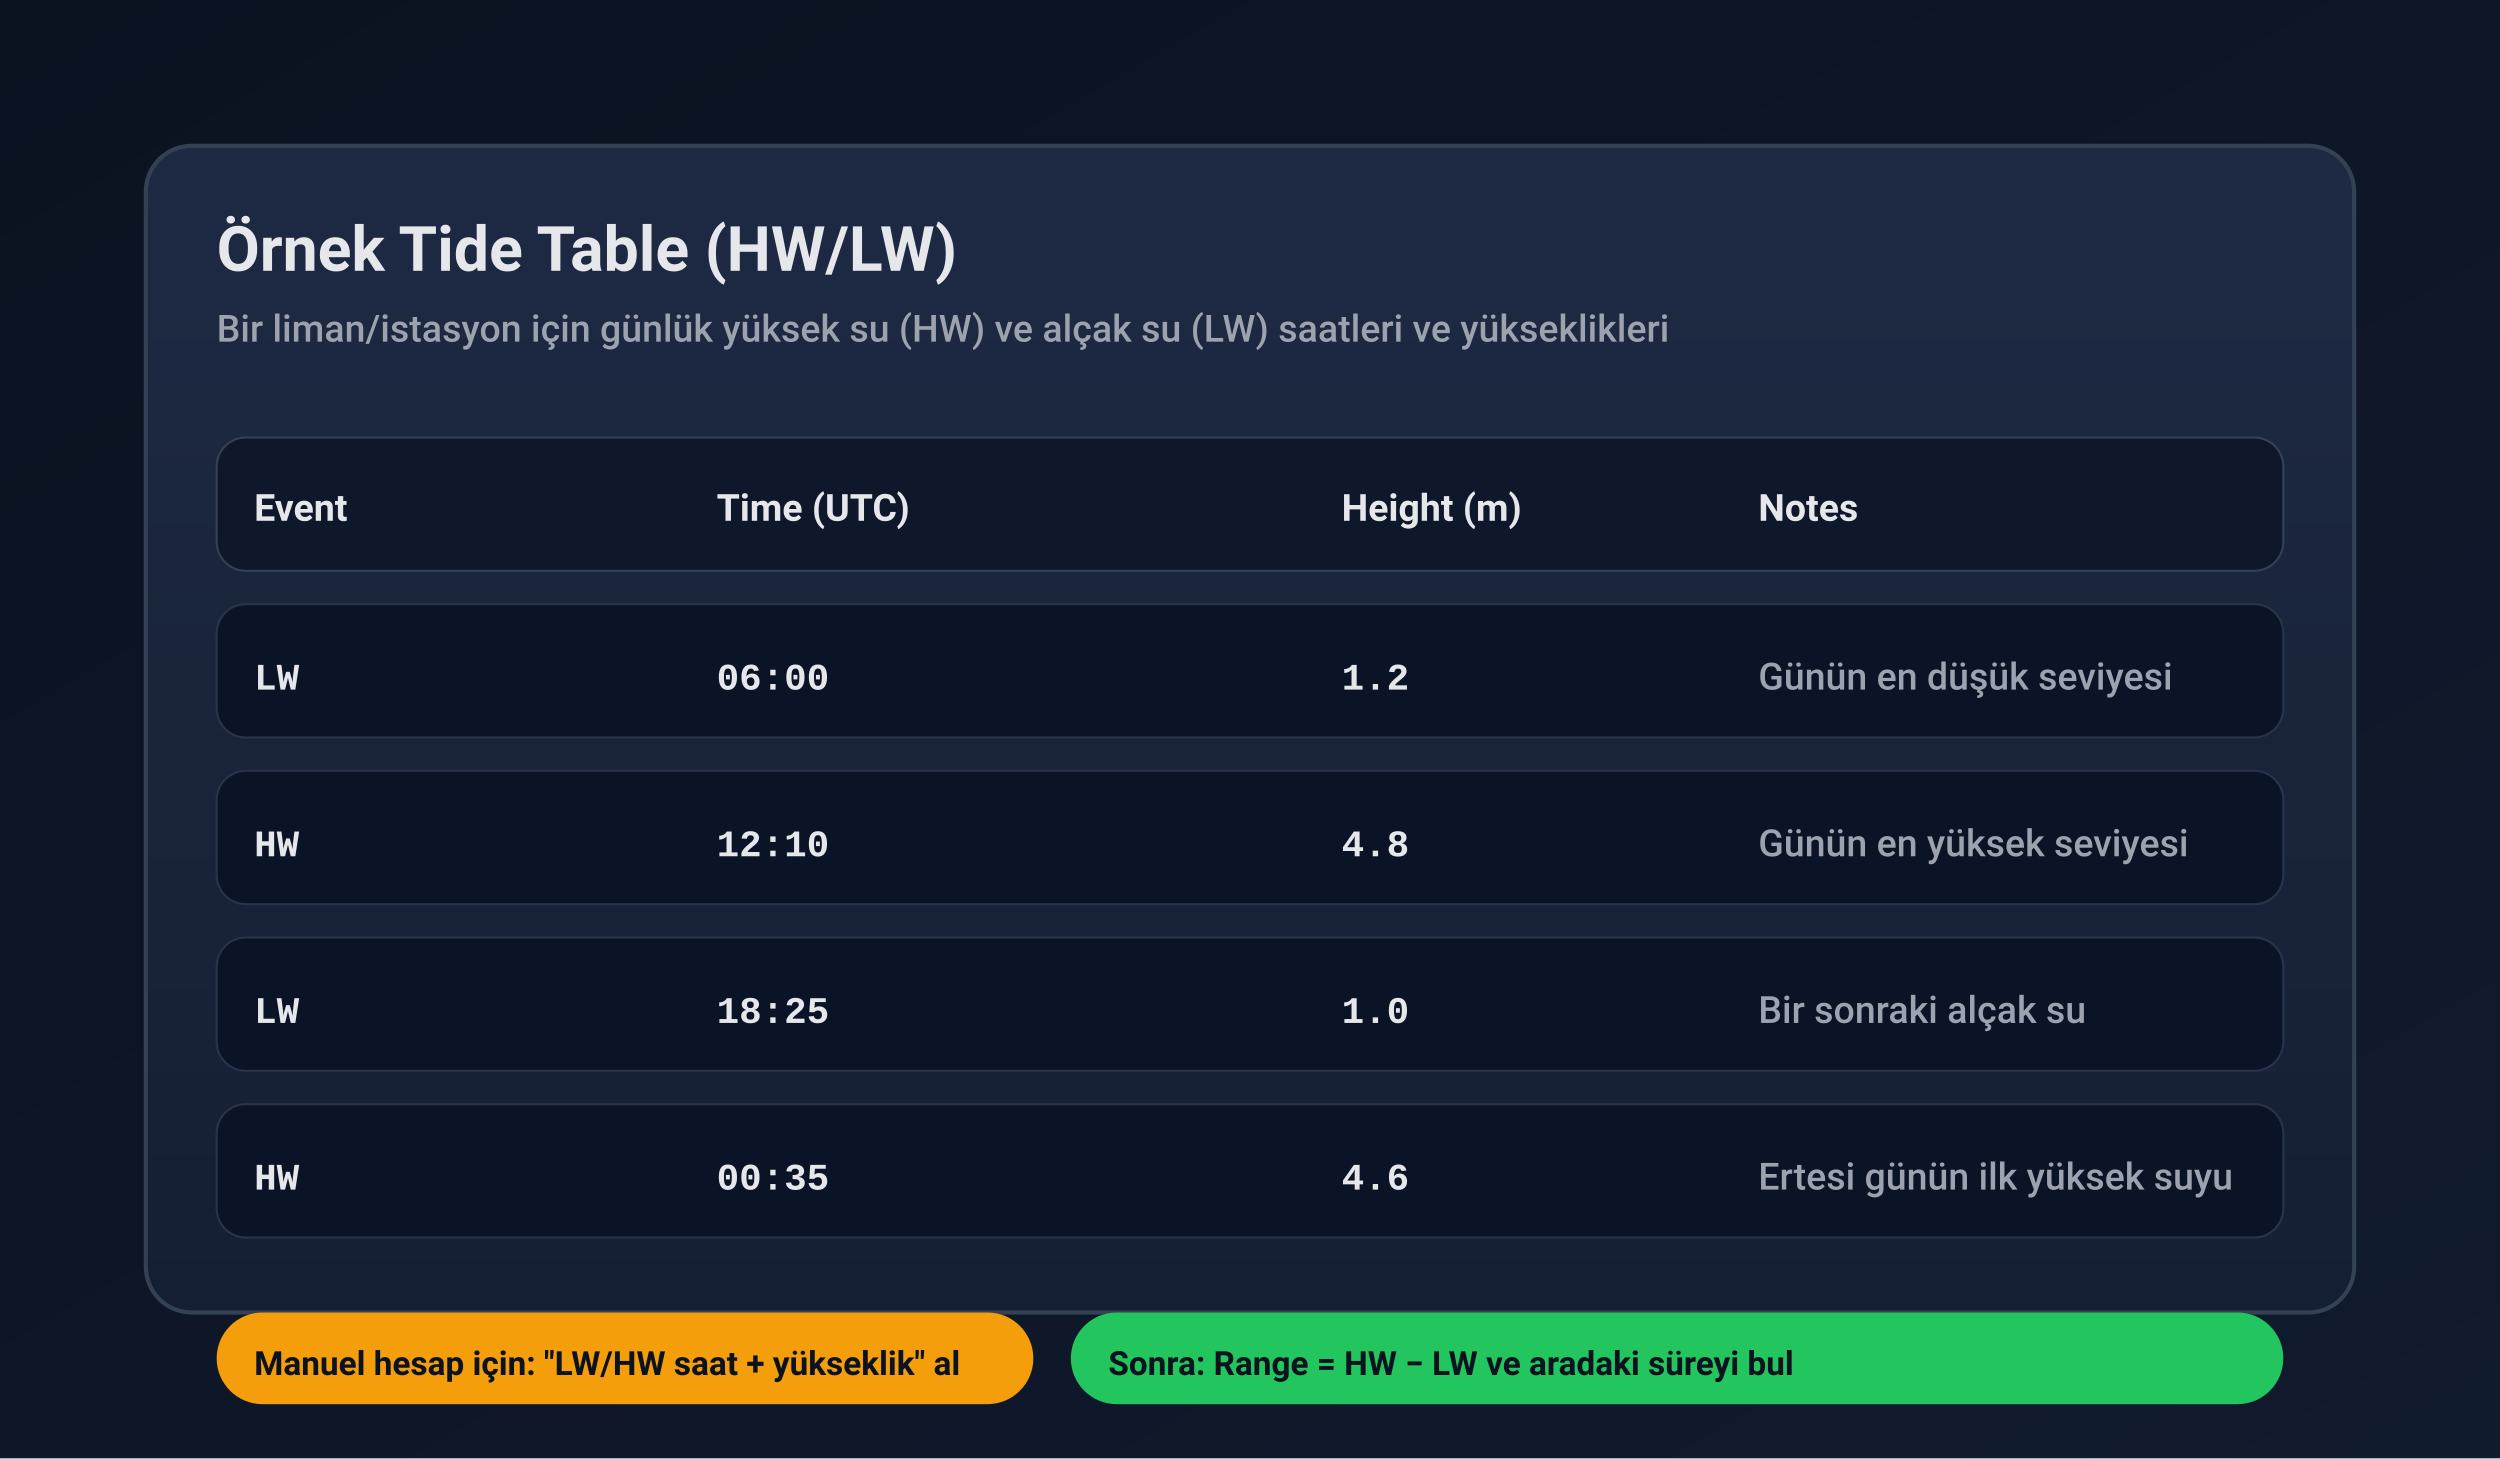
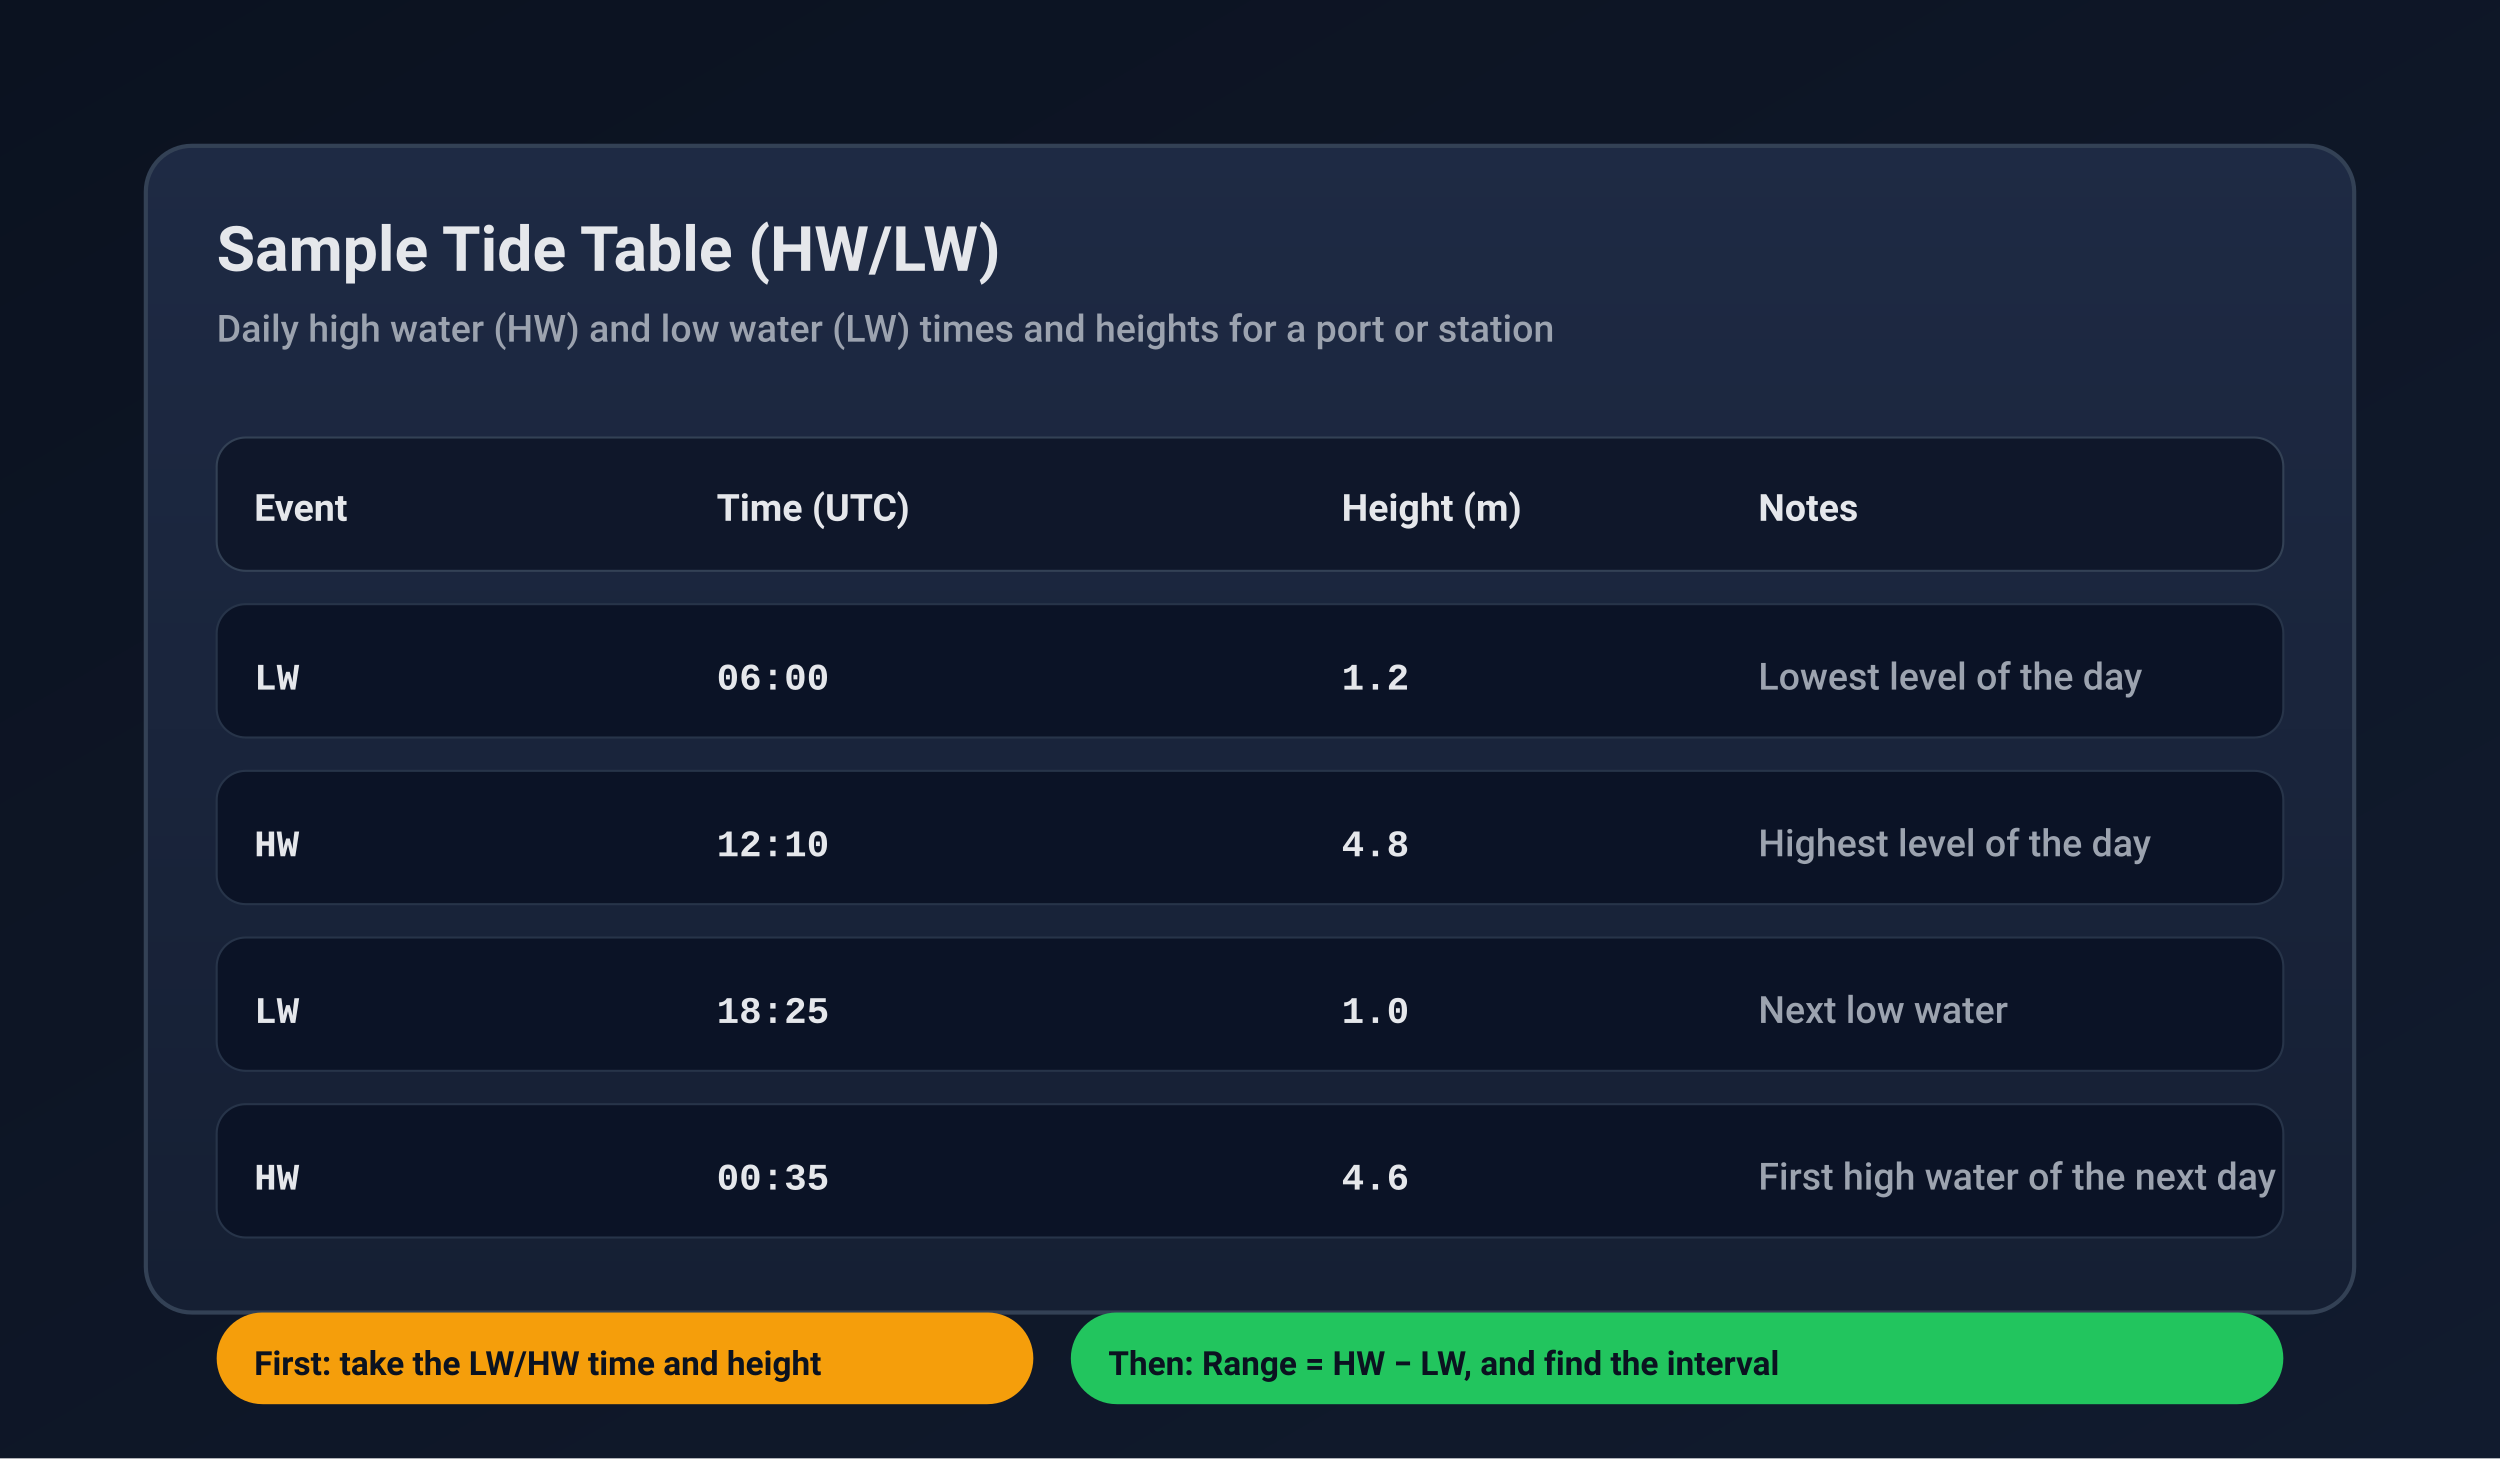
<svg xmlns="http://www.w3.org/2000/svg" width="1200" height="700" viewBox="0 0 1200 700" role="img" aria-label="Tide table excerpt illustration">
  <defs>
    <linearGradient id="bg" x1="0" x2="1" y1="0" y2="1">
      <stop offset="0" stop-color="#0b1220" />
      <stop offset="1" stop-color="#111b2e" />
    </linearGradient>
    <linearGradient id="panel" x1="0" x2="0" y1="0" y2="1">
      <stop offset="0" stop-color="#1e2a44" />
      <stop offset="1" stop-color="#151f33" />
    </linearGradient>
    <style>
      .title{font: 700 30px ui-sans-serif, system-ui, -apple-system, Segoe UI, Roboto, Arial; fill:#e5e7eb}
      .muted{font: 500 18px ui-sans-serif, system-ui, -apple-system, Segoe UI, Roboto, Arial; fill:#9ca3af}
      .head{font: 700 18px ui-sans-serif, system-ui, -apple-system, Segoe UI, Roboto, Arial; fill:#e5e7eb}
      .cell{font: 600 18px ui-monospace, SFMono-Regular, Menlo, Monaco, Consolas, "Liberation Mono", "Courier New", monospace; fill:#e5e7eb}
      .chip{font: 700 16px ui-sans-serif, system-ui, -apple-system, Segoe UI, Roboto, Arial; fill:#0b1220}
    </style>
  </defs>
  <rect x="0" y="0" width="1200" height="700" fill="url(#bg)" />
  <g transform="translate(70,70)">
    <rect x="0" y="0" width="1060" height="560" rx="22" fill="url(#panel)" stroke="#334155" stroke-width="2" />
-     <text x="34" y="60" class="title">Örnek Tide Table (HW/LW)</text>
-     <text x="34" y="94" class="muted">Bir liman/istasyon için günlük yüksek su (HW) ve alçak su (LW) saatleri ve yükseklikleri</text>
+     <text x="34" y="60" class="title">Sample Tide Table (HW/LW)</text>
+     <text x="34" y="94" class="muted">Daily high water (HW) and low water (LW) times and heights for a port or station</text>
    <g transform="translate(34,140)">
      <rect x="0" y="0" width="992" height="64" rx="14" fill="#0f172a" stroke="#334155" />
      <text x="18" y="40" class="head">Event</text>
      <text x="240" y="40" class="head">Time (UTC)</text>
      <text x="540" y="40" class="head">Height (m)</text>
      <text x="740" y="40" class="head">Notes</text>
    </g>
    <g transform="translate(34,220)">
      <rect x="0" y="0" width="992" height="64" rx="14" fill="#0b1326" stroke="#273449" />
      <text x="18" y="41" class="cell">LW</text>
      <text x="240" y="41" class="cell">06:00</text>
      <text x="540" y="41" class="cell">1.2</text>
-       <text x="740" y="41" class="muted">Günün en düşük seviyesi</text>
+       <text x="740" y="41" class="muted">Lowest level of the day</text>
    </g>
    <g transform="translate(34,300)">
      <rect x="0" y="0" width="992" height="64" rx="14" fill="#0b1326" stroke="#273449" />
      <text x="18" y="41" class="cell">HW</text>
      <text x="240" y="41" class="cell">12:10</text>
      <text x="540" y="41" class="cell">4.8</text>
-       <text x="740" y="41" class="muted">Günün en yüksek seviyesi</text>
+       <text x="740" y="41" class="muted">Highest level of the day</text>
    </g>
    <g transform="translate(34,380)">
      <rect x="0" y="0" width="992" height="64" rx="14" fill="#0b1326" stroke="#273449" />
      <text x="18" y="41" class="cell">LW</text>
      <text x="240" y="41" class="cell">18:25</text>
      <text x="540" y="41" class="cell">1.0</text>
-       <text x="740" y="41" class="muted">Bir sonraki alçak su</text>
+       <text x="740" y="41" class="muted">Next low water</text>
    </g>
    <g transform="translate(34,460)">
      <rect x="0" y="0" width="992" height="64" rx="14" fill="#0b1326" stroke="#273449" />
      <text x="18" y="41" class="cell">HW</text>
      <text x="240" y="41" class="cell">00:35</text>
      <text x="540" y="41" class="cell">4.6</text>
-       <text x="740" y="41" class="muted">Ertesi günün ilk yüksek suyu</text>
+       <text x="740" y="41" class="muted">First high water of the next day</text>
    </g>
    <g transform="translate(34,542)">
      <rect x="0" y="0" width="992" height="0" stroke="#334155" />
      <g transform="translate(0,18)">
        <rect x="0" y="0" width="392" height="44" rx="22" fill="#f59e0b" />
-         <text x="18" y="30" class="chip">Manuel hesap için: "LW/HW saat + yükseklik" al</text>
+         <text x="18" y="30" class="chip">First: take the LW/HW time and height</text>
      </g>
      <g transform="translate(410,18)">
        <rect x="0" y="0" width="582" height="44" rx="22" fill="#22c55e" />
-         <text x="18" y="30" class="chip">Sonra: Range = HW − LW ve aradaki süreyi bul</text>
+         <text x="18" y="30" class="chip">Then: Range = HW − LW, and find the interval</text>
      </g>
    </g>
  </g>
</svg>
